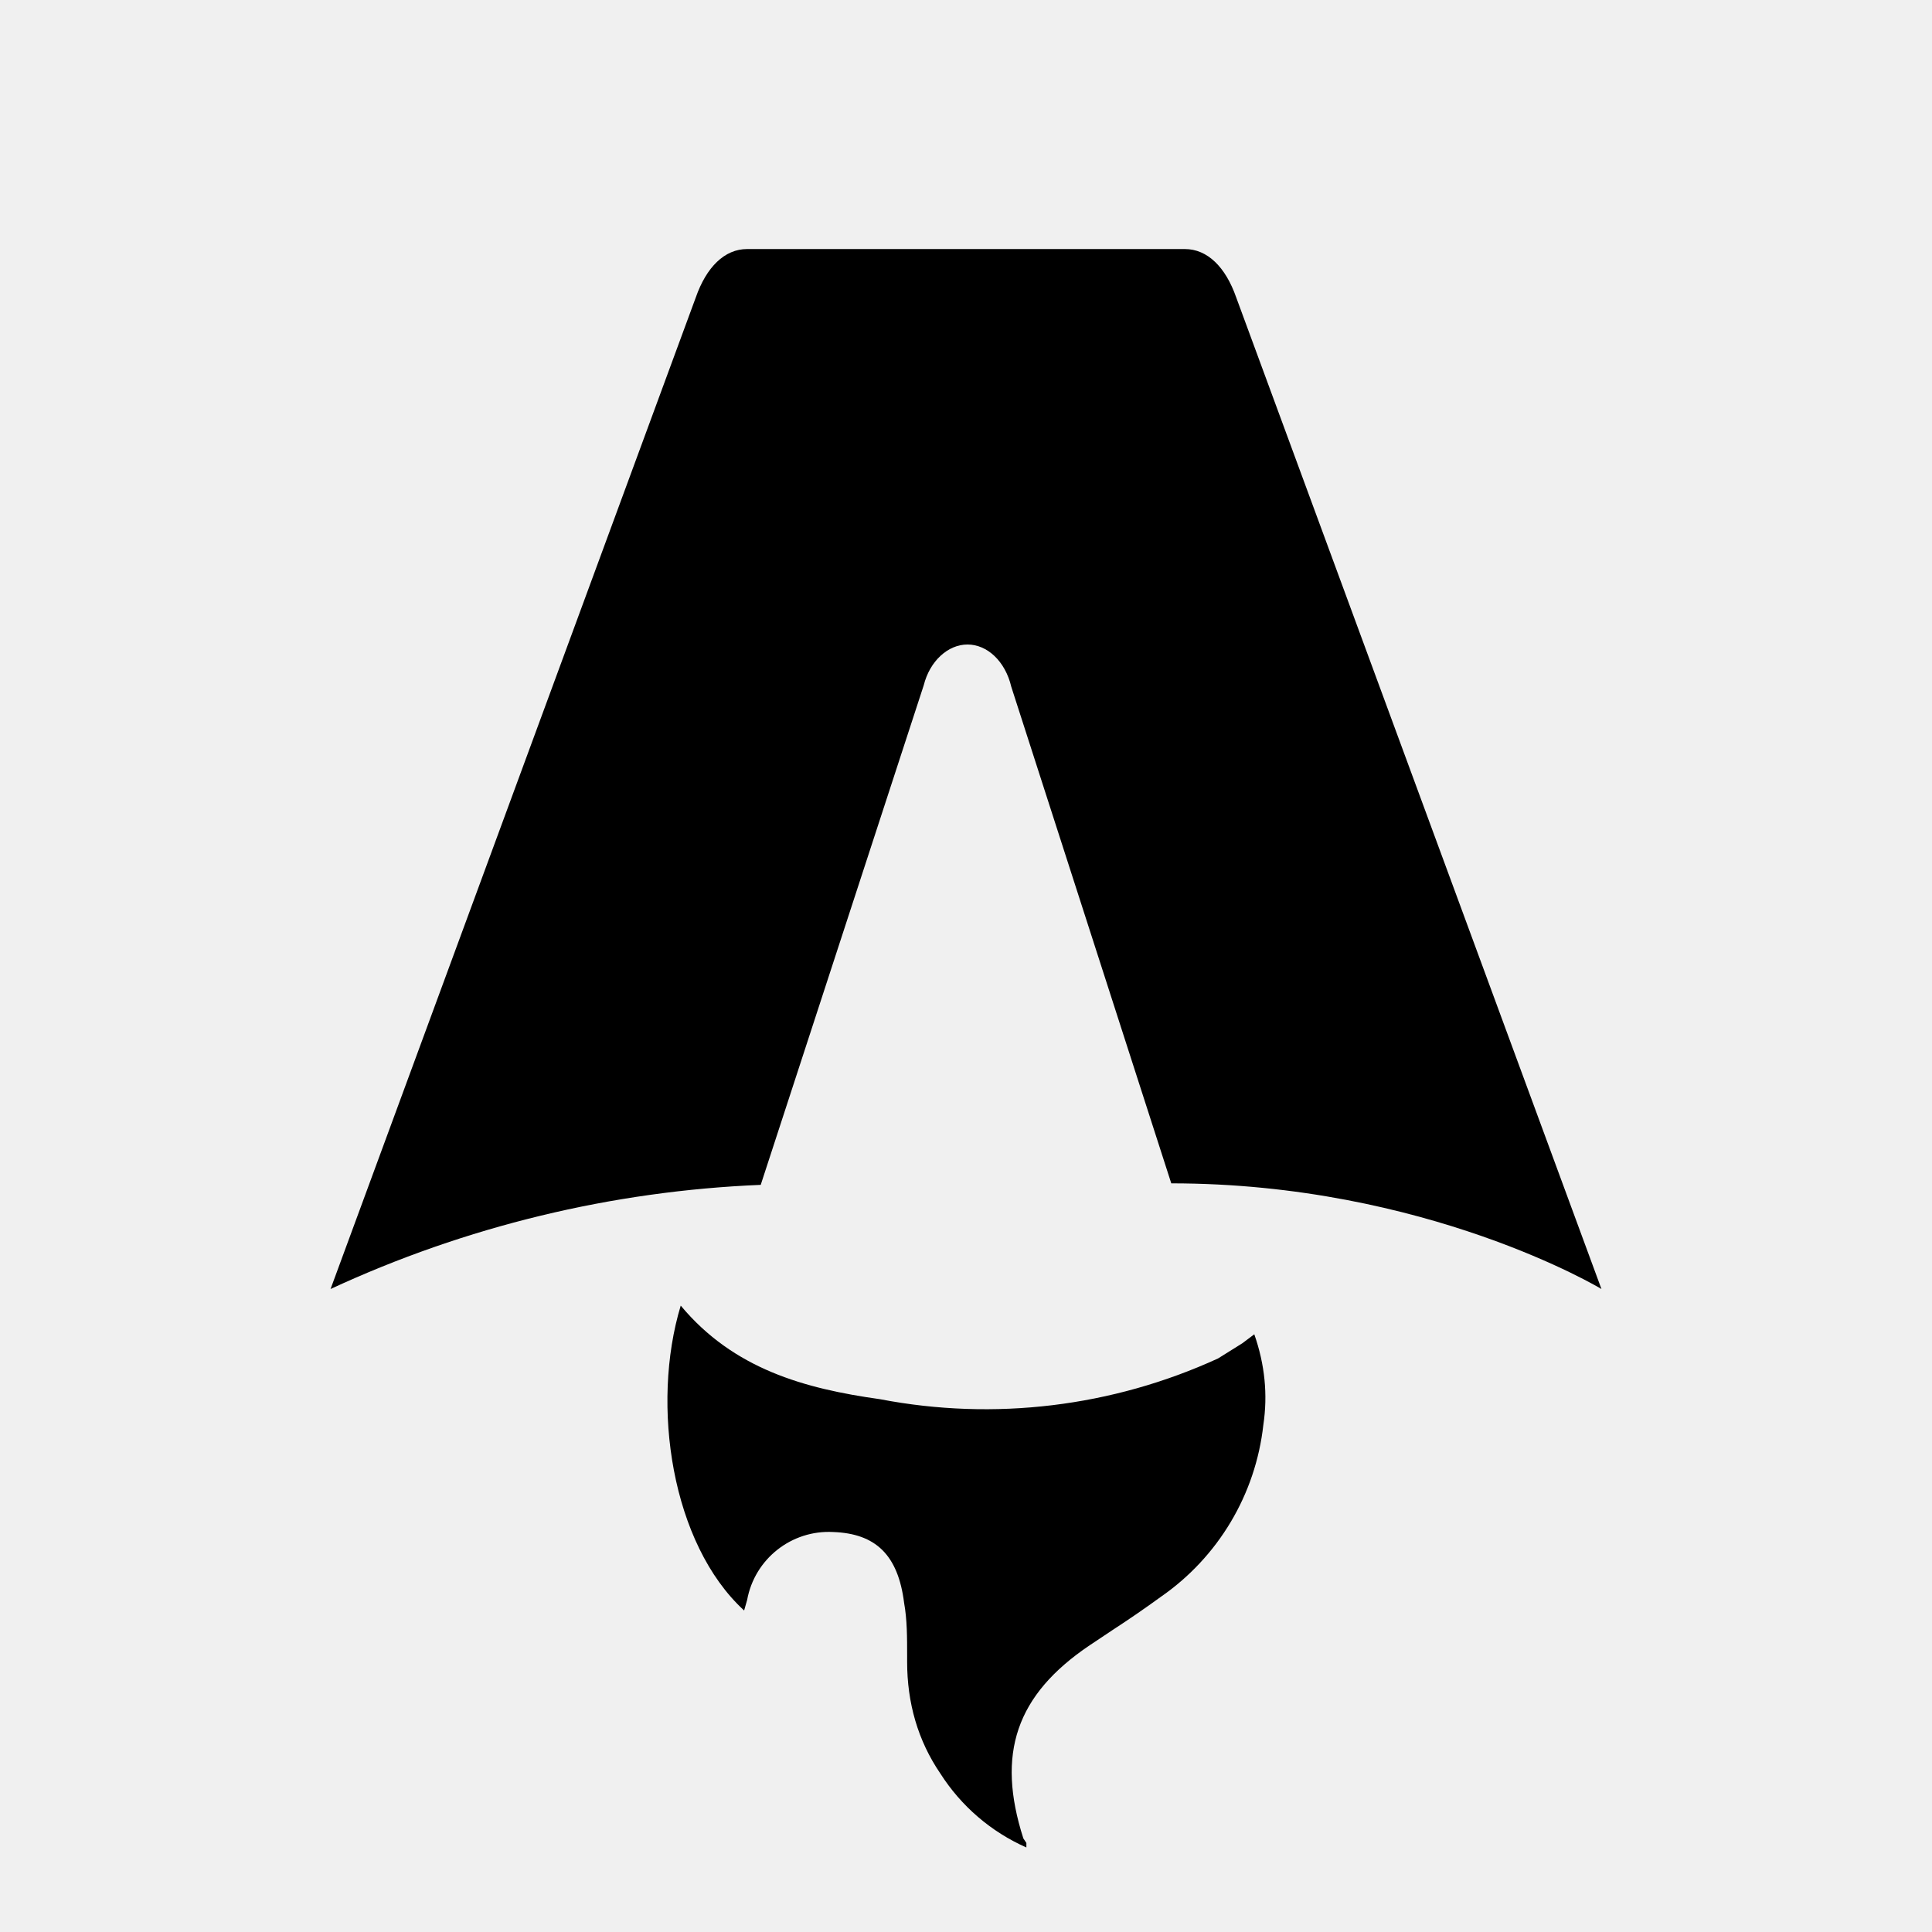
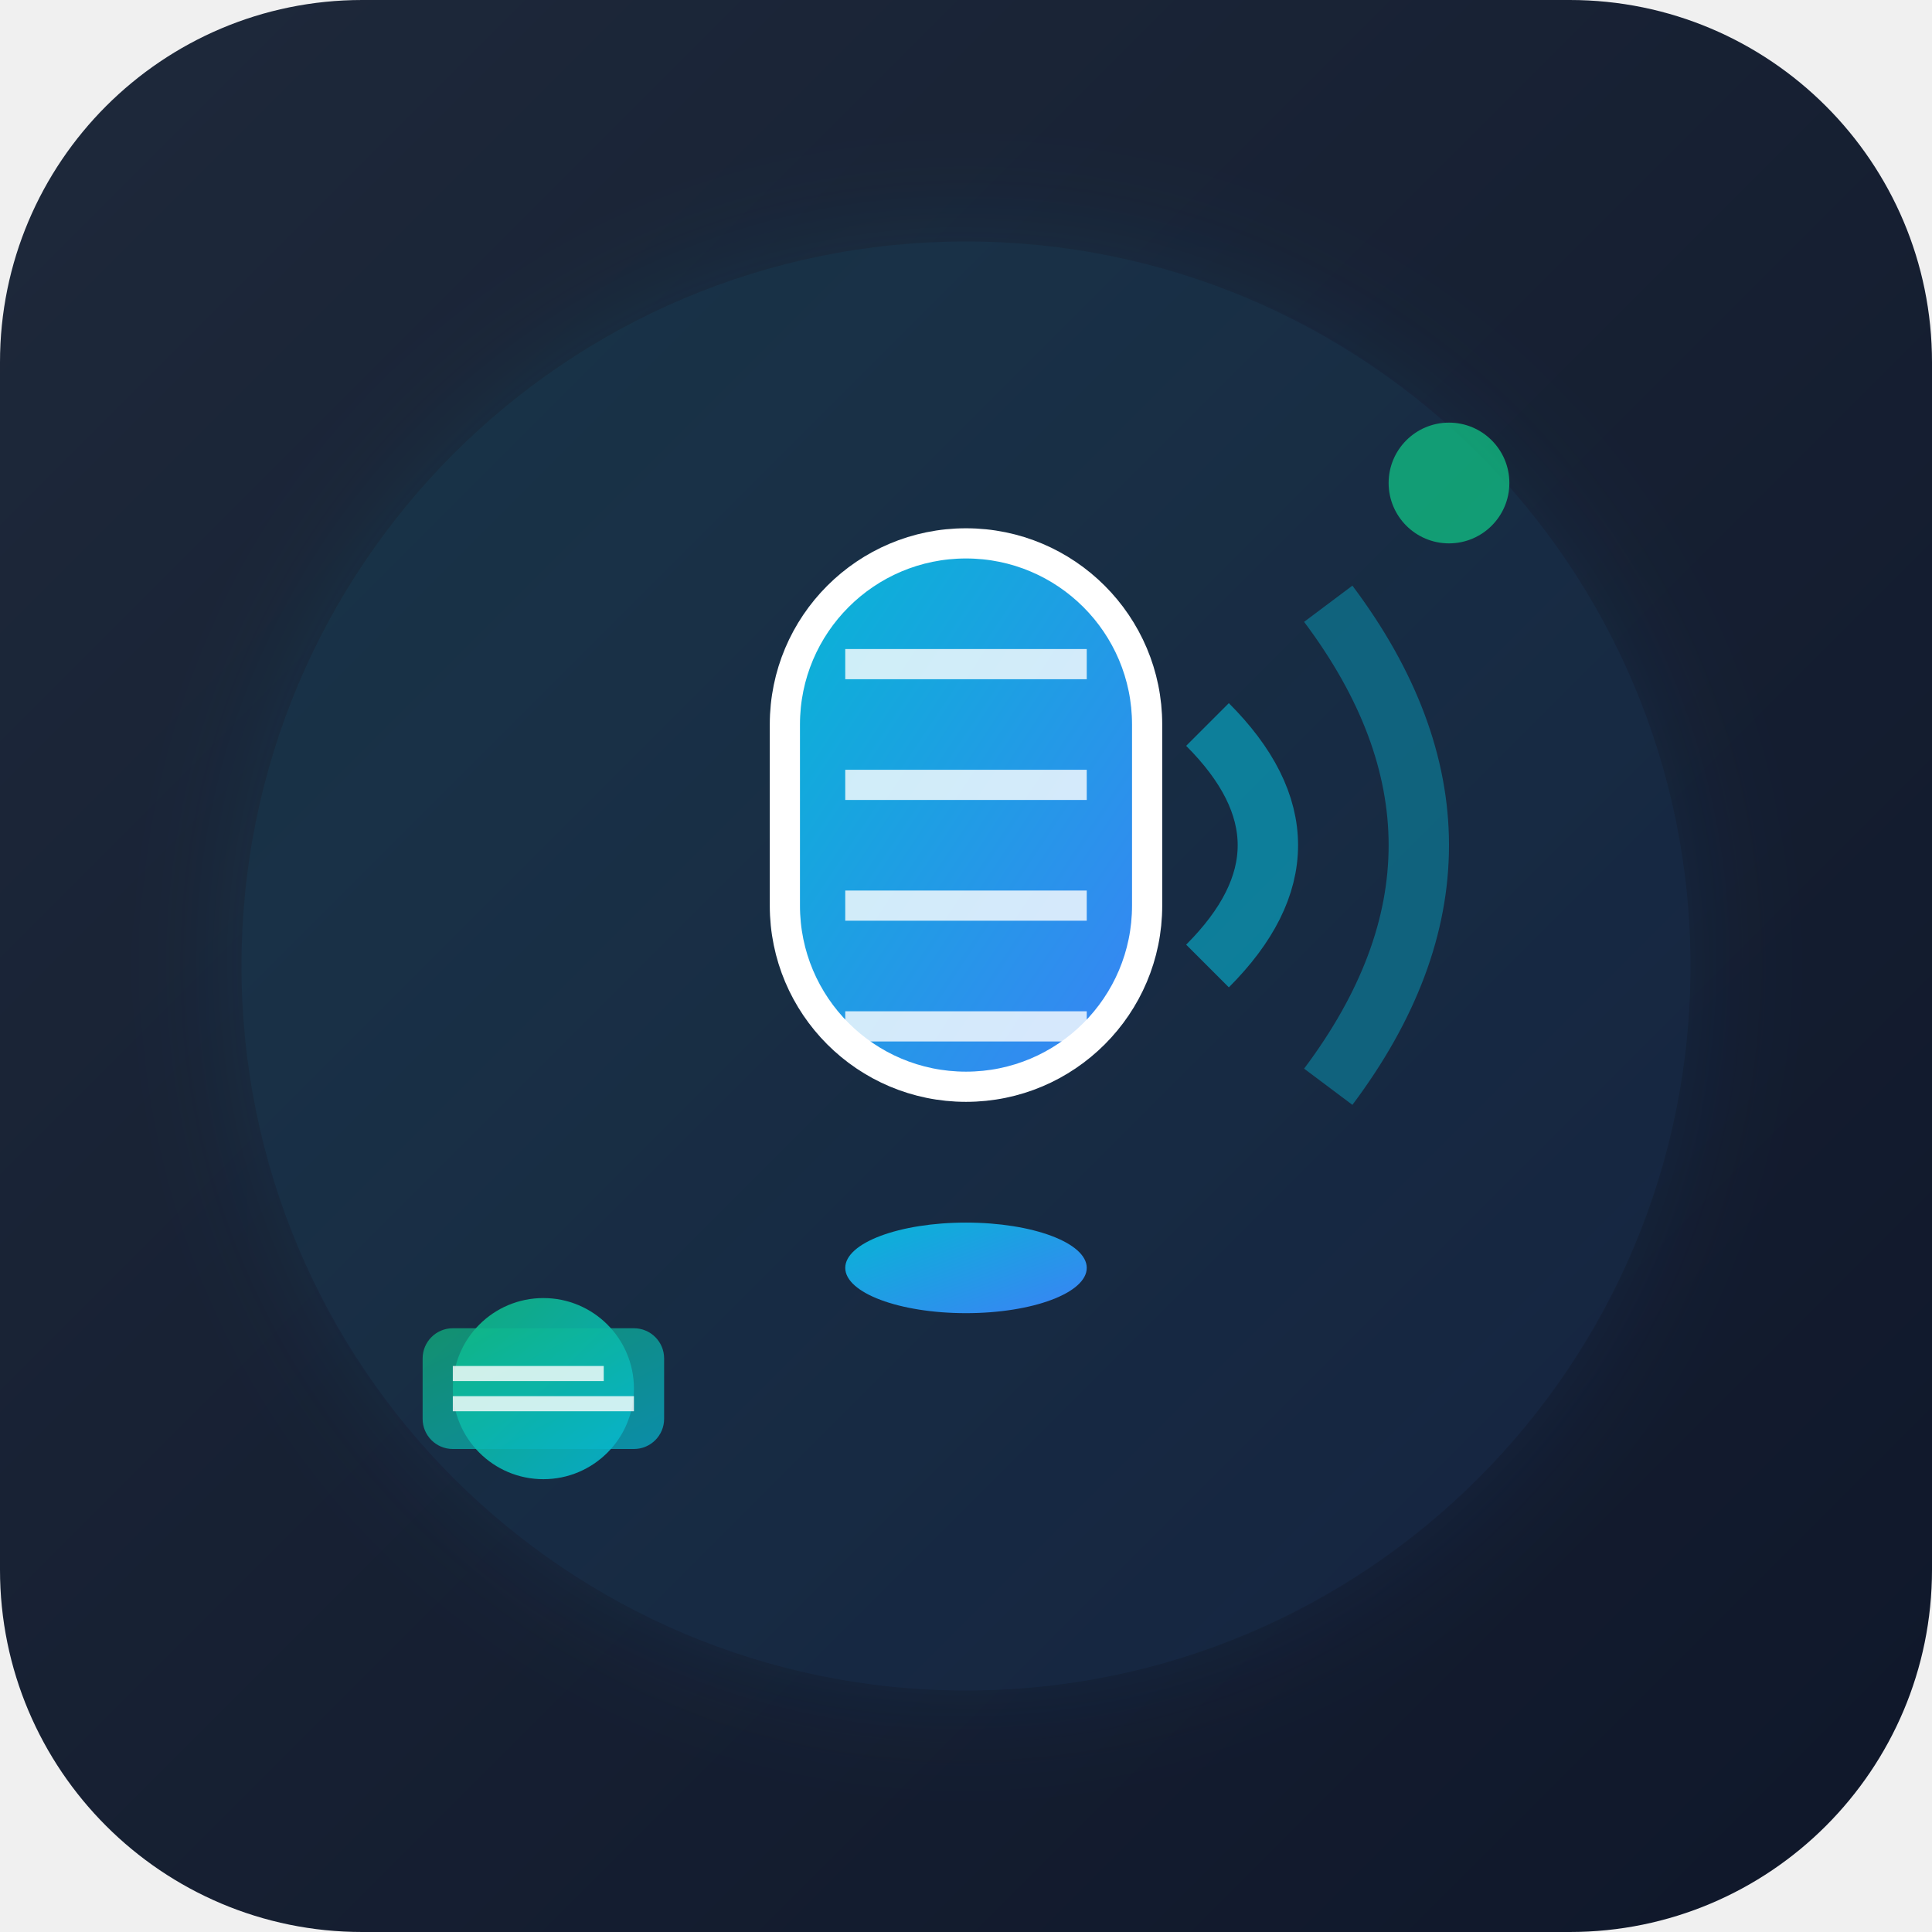
- <svg xmlns="http://www.w3.org/2000/svg" fill="none" viewBox="0 0 128 128">
-   <path d="M50.4 78.5a75.1 75.1 0 0 0-28.5 6.9l24.2-65.7c.7-2 1.9-3.2 3.4-3.2h29c1.5 0 2.7 1.2 3.4 3.2l24.2 65.7s-11.6-7-28.5-7L67 45.5c-.4-1.7-1.6-2.8-2.9-2.8-1.3 0-2.5 1.1-2.9 2.7L50.4 78.5Zm-1.1 28.2Zm-4.2-20.2c-2 6.6-.6 15.8 4.2 20.2a17.5 17.5 0 0 1 .2-.7 5.5 5.5 0 0 1 5.7-4.5c2.8.1 4.3 1.5 4.7 4.7.2 1.1.2 2.3.2 3.5v.4c0 2.7.7 5.2 2.2 7.4a13 13 0 0 0 5.7 4.9v-.3l-.2-.3c-1.8-5.6-.5-9.5 4.4-12.8l1.5-1a73 73 0 0 0 3.2-2.2 16 16 0 0 0 6.8-11.4c.3-2 .1-4-.6-6l-.8.6-1.6 1a37 37 0 0 1-22.4 2.7c-5-.7-9.7-2-13.2-6.2Z" />
-   <style>
-         path { fill: #000; }
-         @media (prefers-color-scheme: dark) {
-             path { fill: #FFF; }
-         }
-     </style>
+ <svg xmlns="http://www.w3.org/2000/svg" viewBox="0 0 64 64" fill="none">
+   <defs>
+     <linearGradient id="bgGradient" x1="0%" y1="0%" x2="100%" y2="100%">
+       <stop offset="0%" style="stop-color:#1e293b;stop-opacity:1" />
+       <stop offset="100%" style="stop-color:#0f172a;stop-opacity:1" />
+     </linearGradient>
+     <linearGradient id="micGradient" x1="0%" y1="0%" x2="100%" y2="100%">
+       <stop offset="0%" style="stop-color:#06b6d4;stop-opacity:1" />
+       <stop offset="100%" style="stop-color:#3b82f6;stop-opacity:1" />
+     </linearGradient>
+     <linearGradient id="logGradient" x1="0%" y1="0%" x2="100%" y2="100%">
+       <stop offset="0%" style="stop-color:#10b981;stop-opacity:1" />
+       <stop offset="100%" style="stop-color:#06b6d4;stop-opacity:1" />
+     </linearGradient>
+     <filter id="glow">
+       <feGaussianBlur stdDeviation="2" result="coloredBlur" />
+       <feMerge>
+         <feMergeNode in="coloredBlur" />
+         <feMergeNode in="SourceGraphic" />
+       </feMerge>
+     </filter>
+   </defs>
+   <rect width="64" height="64" rx="12" ry="12" fill="url(#bgGradient)" />
+   <circle cx="32" cy="32" r="24" fill="url(#micGradient)" opacity="0.1" filter="url(#glow)" />
+   <rect x="26" y="18" width="12" height="18" rx="6" ry="6" fill="url(#micGradient)" stroke="#ffffff" stroke-width="1" />
+   <line x1="28" y1="22" x2="36" y2="22" stroke="#ffffff" stroke-width="1" opacity="0.8" />
+   <line x1="28" y1="26" x2="36" y2="26" stroke="#ffffff" stroke-width="1" opacity="0.8" />
+   <line x1="28" y1="30" x2="36" y2="30" stroke="#ffffff" stroke-width="1" opacity="0.8" />
+   <line x1="28" y1="34" x2="36" y2="34" stroke="#ffffff" stroke-width="1" opacity="0.8" />
+   <line x1="32" y1="36" x2="32" y2="42" stroke="url(#micGradient)" stroke-width="3" />
+   <ellipse cx="32" cy="42" rx="4" ry="1.5" fill="url(#micGradient)" />
+   <circle cx="18" cy="46" r="3" fill="url(#logGradient)" opacity="0.9" />
+   <rect x="14" y="44" width="8" height="4" rx="1" fill="url(#logGradient)" opacity="0.7" />
+   <line x1="15" y1="45.5" x2="20" y2="45.5" stroke="#ffffff" stroke-width="0.5" opacity="0.8" />
+   <line x1="15" y1="46.5" x2="21" y2="46.5" stroke="#ffffff" stroke-width="0.5" opacity="0.8" />
+   <path d="M 40 24 Q 44 28 40 32" stroke="#06b6d4" stroke-width="2" fill="none" opacity="0.6">
+     <animate attributeName="opacity" values="0.3;0.8;0.3" dur="2s" repeatCount="indefinite" />
+   </path>
+   <path d="M 44 20 Q 50 28 44 36" stroke="#06b6d4" stroke-width="2" fill="none" opacity="0.4">
+     <animate attributeName="opacity" values="0.2;0.6;0.2" dur="2s" repeatCount="indefinite" begin="0.5s" />
+   </path>
+   <circle cx="48" cy="16" r="2" fill="#10b981" opacity="0.8">
+     <animate attributeName="opacity" values="0.4;1;0.4" dur="3s" repeatCount="indefinite" />
+   </circle>
</svg>
